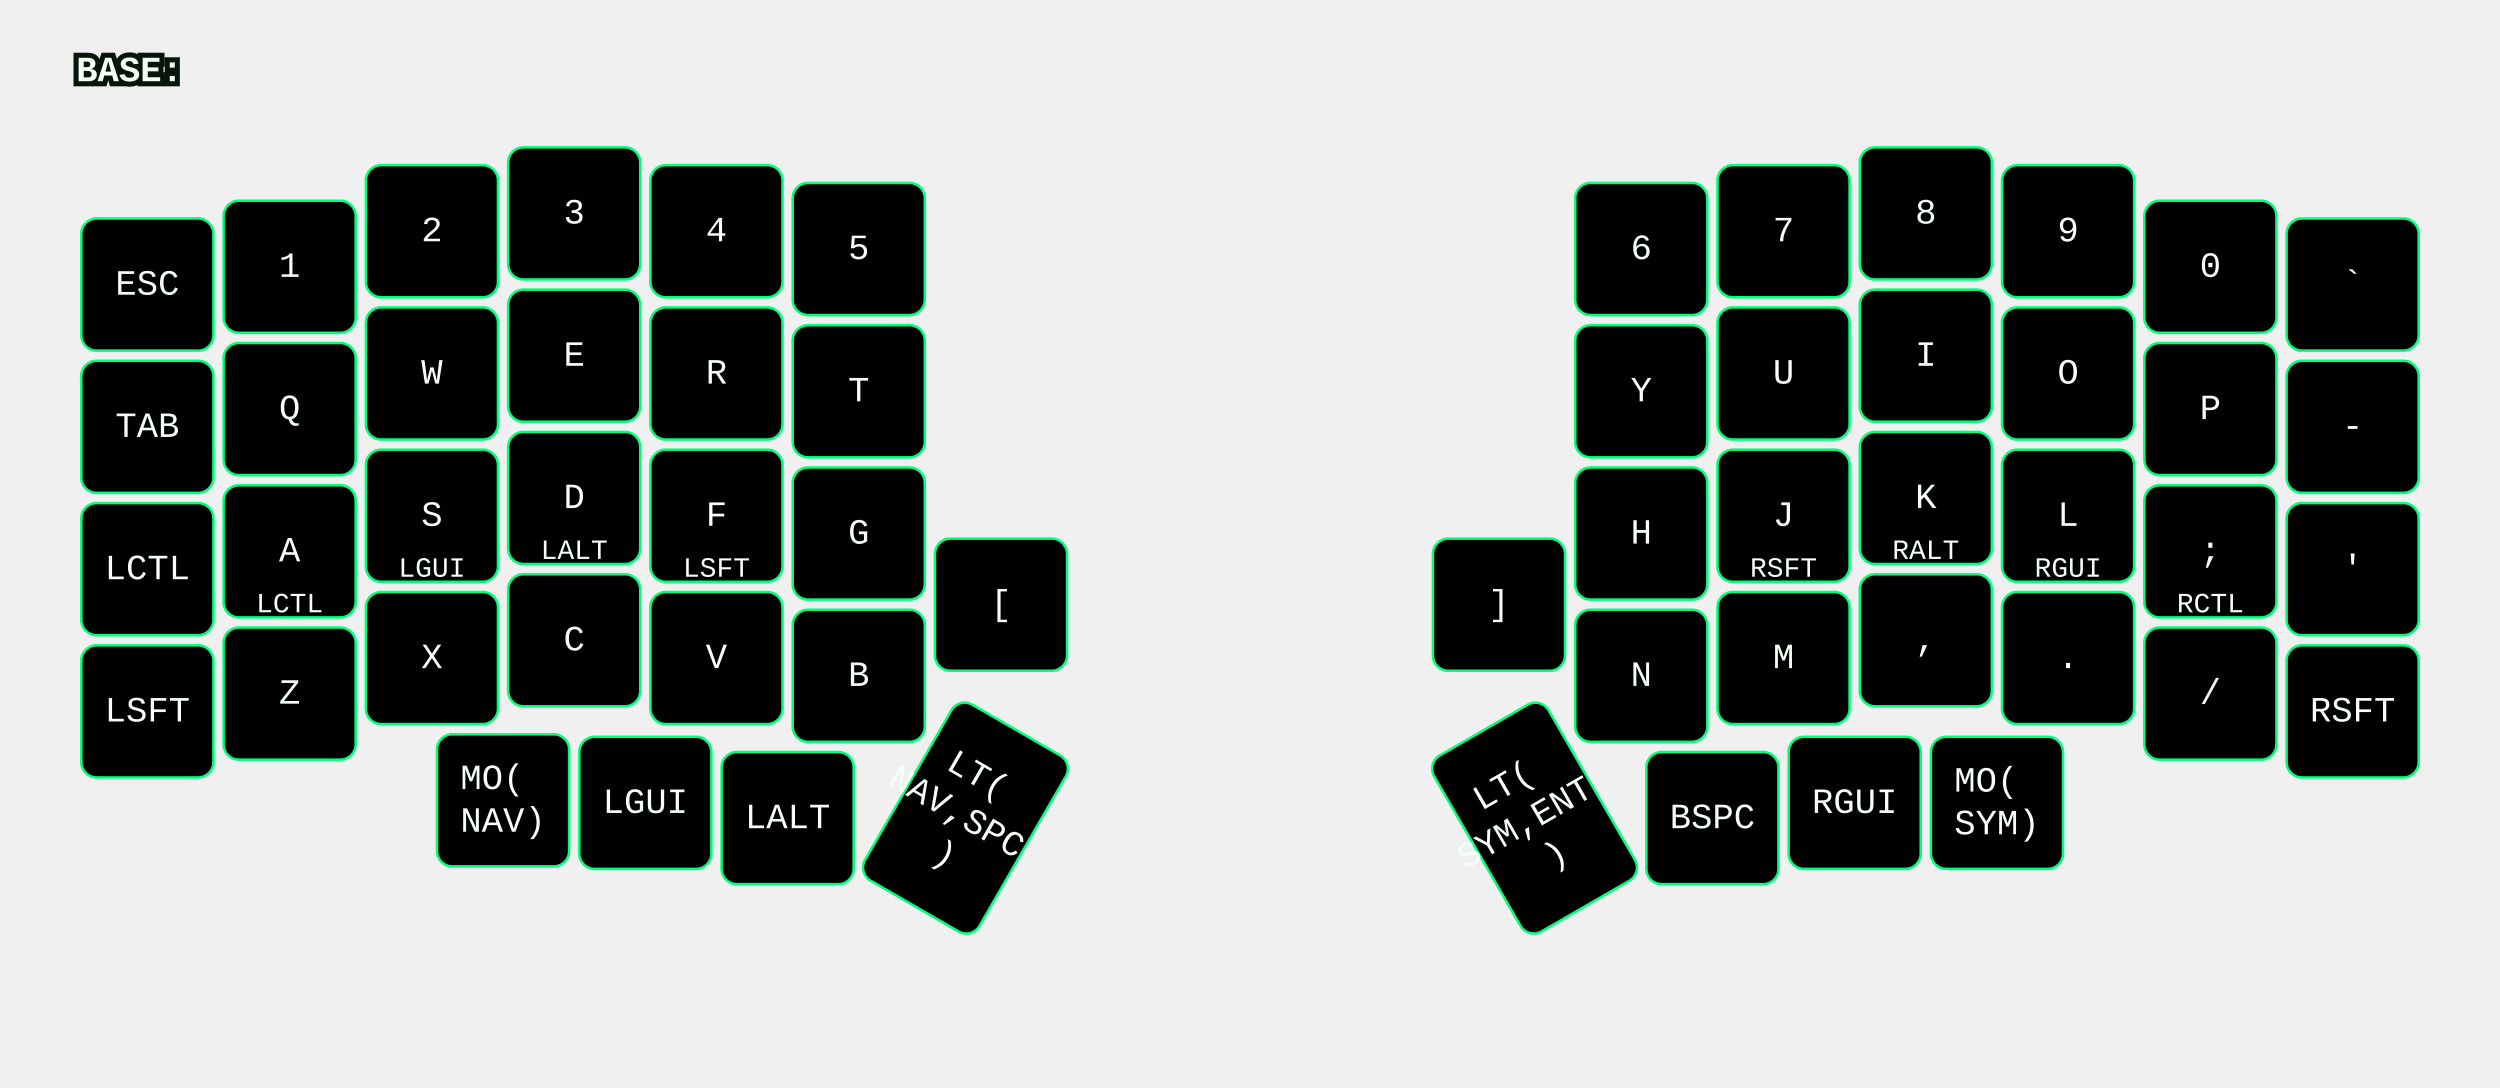
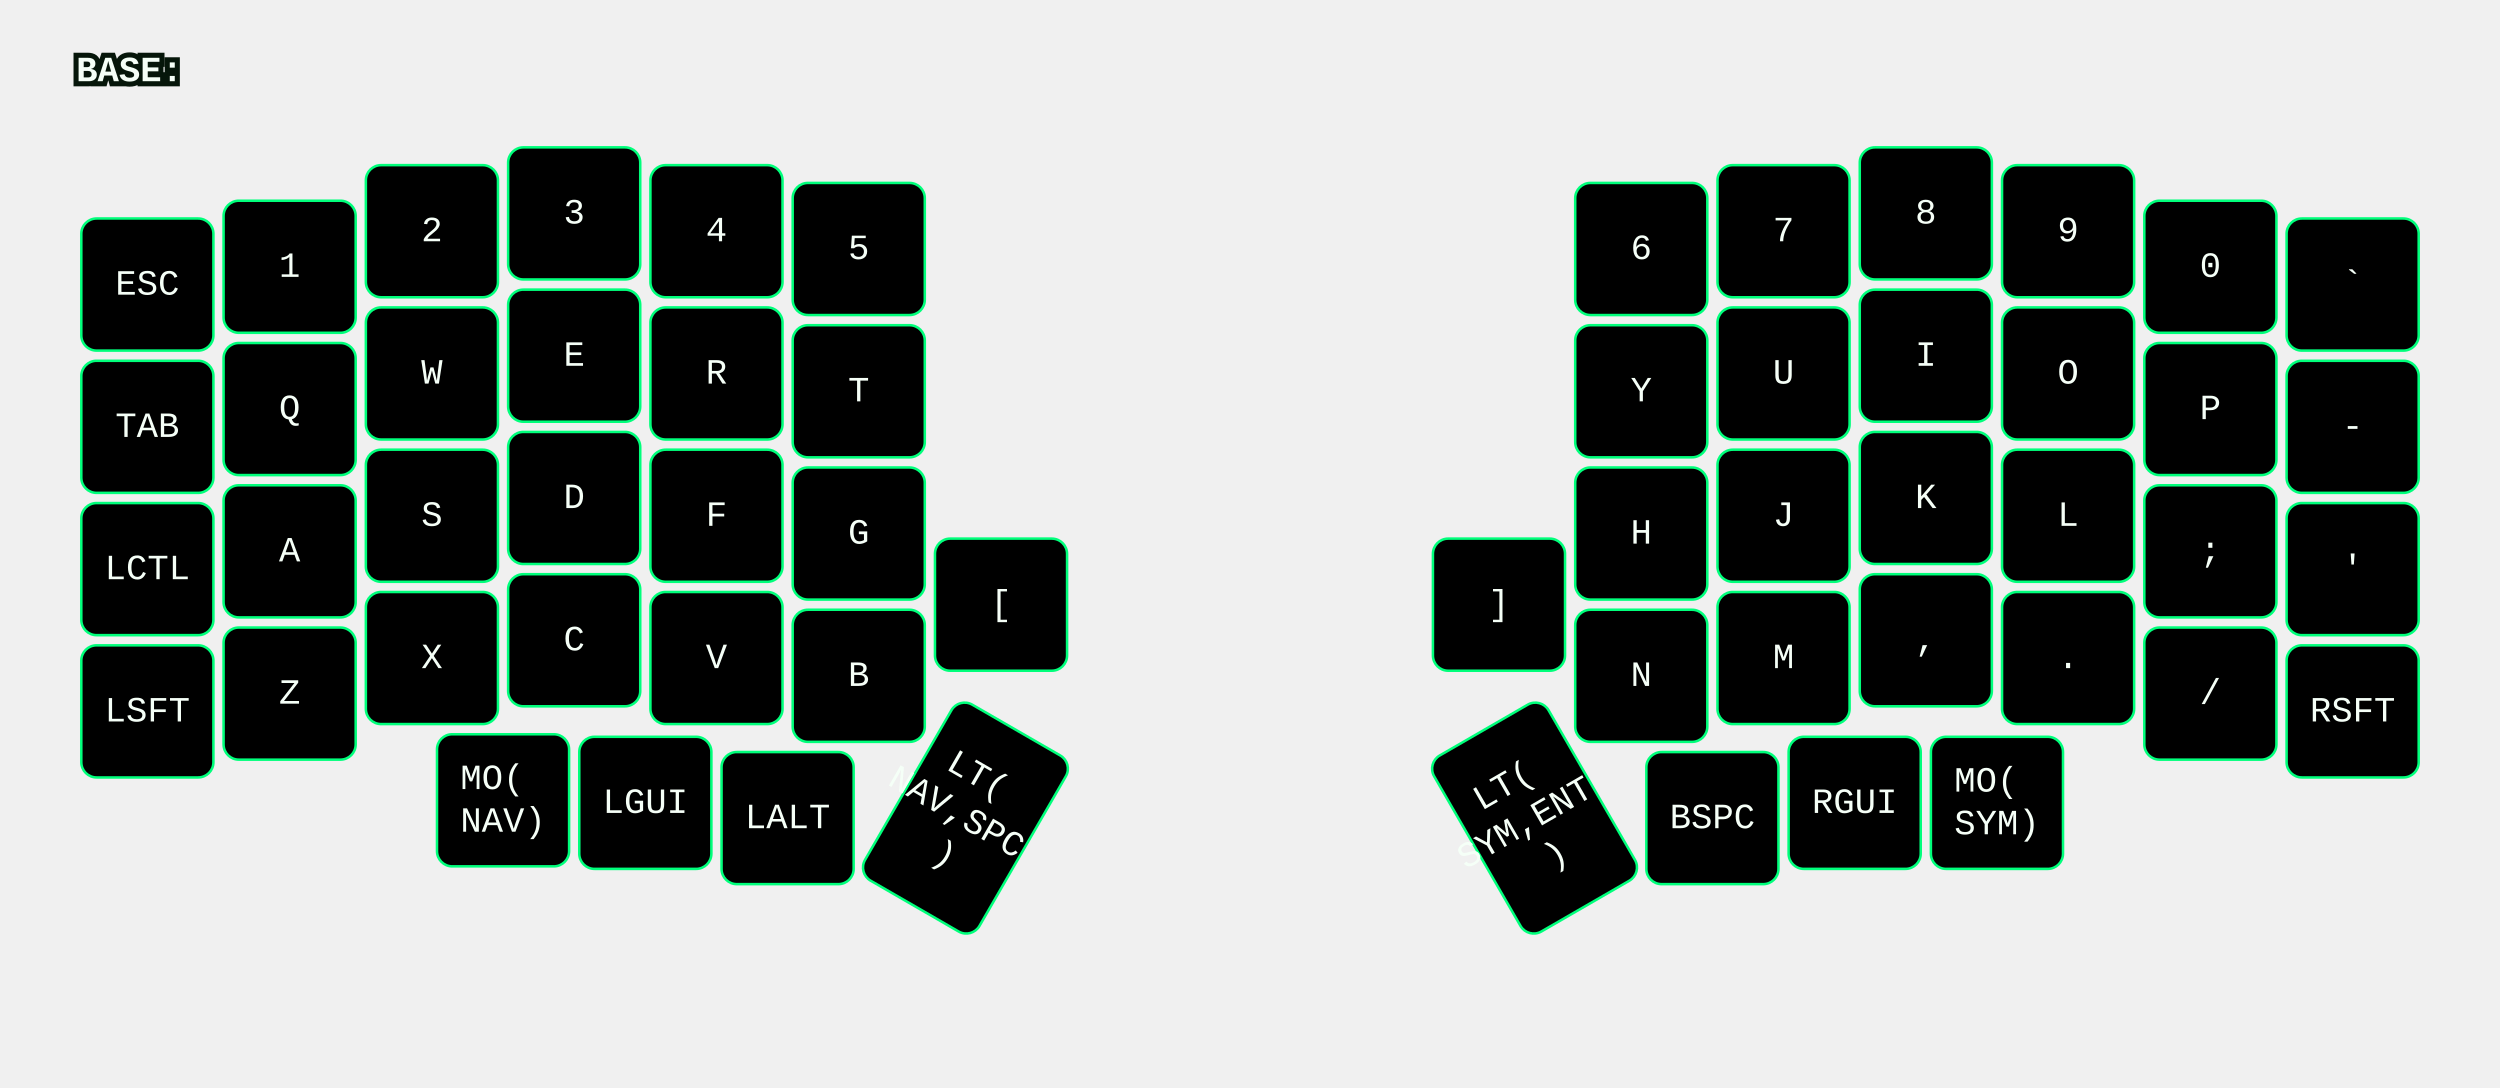
<svg xmlns="http://www.w3.org/2000/svg" width="984" height="428" viewBox="0 0 984 428" class="keymap">
  <style>/* inherit to force styles through use tags */
svg path {
    fill: inherit;
}

/* font and background color specifications */
svg.keymap {
    font-family: SFMono-Regular,Consolas,Liberation Mono,Menlo,monospace;
    font-size: 14px;
    font-kerning: normal;
    text-rendering: optimizeLegibility;
    fill: #24292e;
}

/* default key styling */
rect.key {
    fill: #f6f8fa;
}

rect.key, rect.combo {
    stroke: #c9cccf;
    stroke-width: 1;
}

/* default key side styling, only used is draw_key_sides is set */
rect.side {
    filter: brightness(90%);
}

/* color accent for combo boxes */
rect.combo, rect.combo-separate {
    fill: #cdf;
}

/* color accent for held keys */
rect.held, rect.combo.held {
    fill: #fdd;
}

/* color accent for ghost (optional) keys */
rect.ghost, rect.combo.ghost {
    stroke-dasharray: 4, 4;
    stroke-width: 2;
}

text {
    text-anchor: middle;
    dominant-baseline: middle;
}

/* styling for layer labels */
text.label {
    font-weight: bold;
    text-anchor: start;
    stroke: white;
    stroke-width: 4;
    paint-order: stroke;
}

/* styling for optional footer */
text.footer {
    text-anchor: end;
    dominant-baseline: auto;
    stroke: white;
    stroke-width: 4;
    paint-order: stroke;
}

/* styling for combo tap, and key non-tap label text */
text.combo, text.hold, text.shifted, text.left, text.right {
    font-size: 11px;
}

text.hold {
    text-anchor: middle;
    dominant-baseline: auto;
}

text.shifted {
    text-anchor: middle;
    dominant-baseline: hanging;
}

text.left {
    text-anchor: start;
}

text.right {
    text-anchor: end;
}

text.layer-activator {
    text-decoration: underline;
}

/* styling for hold/shifted label text in combo box */
text.combo.hold, text.combo.shifted, text.combo.left, text.combo.right {
    font-size: 8px;
}

/* lighter symbol for transparent keys */
text.trans {
    fill: #7b7e81;
}

/* styling for combo dendrons */
path.combo {
    stroke-width: 1;
    stroke: gray;
    fill: none;
}

/* Start Tabler Icons Cleanup */
/* cannot use height/width with glyphs */
.icon-tabler &gt; path {
    fill: inherit;
    stroke: inherit;
    stroke-width: 2;
}
/* hide tabler's default box */
.icon-tabler &gt; path[stroke="none"][fill="none"] {
    visibility: hidden;
}
/* End Tabler Icons Cleanup */

svg.keymap { fill: #d1d6db; }
rect.key { fill: #3f4750; }
rect.key, rect.combo { stroke: #60666c; }
rect.combo, rect.combo-separate { fill: #1f3d7a; }
rect.held, rect.combo.held { fill: #854747; }
text.label, text.footer { stroke: black; }
text.trans { fill: #7e8184; }
path.combo { stroke: #7f7f7f; }

svg.keymap {
  background: #06160a;
  fill: #f5fff7;
}
rect.key {
  fill: #000000;
}
rect.key, rect.combo {
  stroke: #00ff7b;
  stroke-width: 1;
}
rect.combo, rect.combo-separate {
  fill: #0d2a18;
}
rect.held, rect.combo.held {
  fill: #133622;
}
text.label, text.footer {
  stroke: #06160a;
}
text.trans {
  fill: #3d5f4b;
}
path.combo {
  stroke: #00ff7b;
}
</style>
  <g transform="translate(30, 0)" class="layer-BASE">
    <text x="0" y="28" class="label" id="BASE">BASE:</text>
    <g transform="translate(0, 56)">
      <g transform="translate(28, 56)" class="key keypos-0">
        <rect rx="6" ry="6" x="-26" y="-26" width="52" height="52" class="key" />
        <text x="0" y="0" class="key tap">ESC</text>
      </g>
      <g transform="translate(84, 49)" class="key keypos-1">
        <rect rx="6" ry="6" x="-26" y="-26" width="52" height="52" class="key" />
        <text x="0" y="0" class="key tap">1</text>
      </g>
      <g transform="translate(140, 35)" class="key keypos-2">
        <rect rx="6" ry="6" x="-26" y="-26" width="52" height="52" class="key" />
        <text x="0" y="0" class="key tap">2</text>
      </g>
      <g transform="translate(196, 28)" class="key keypos-3">
        <rect rx="6" ry="6" x="-26" y="-26" width="52" height="52" class="key" />
        <text x="0" y="0" class="key tap">3</text>
      </g>
      <g transform="translate(252, 35)" class="key keypos-4">
        <rect rx="6" ry="6" x="-26" y="-26" width="52" height="52" class="key" />
        <text x="0" y="0" class="key tap">4</text>
      </g>
      <g transform="translate(308, 42)" class="key keypos-5">
        <rect rx="6" ry="6" x="-26" y="-26" width="52" height="52" class="key" />
        <text x="0" y="0" class="key tap">5</text>
      </g>
      <g transform="translate(616, 42)" class="key keypos-6">
        <rect rx="6" ry="6" x="-26" y="-26" width="52" height="52" class="key" />
        <text x="0" y="0" class="key tap">6</text>
      </g>
      <g transform="translate(672, 35)" class="key keypos-7">
        <rect rx="6" ry="6" x="-26" y="-26" width="52" height="52" class="key" />
        <text x="0" y="0" class="key tap">7</text>
      </g>
      <g transform="translate(728, 28)" class="key keypos-8">
        <rect rx="6" ry="6" x="-26" y="-26" width="52" height="52" class="key" />
        <text x="0" y="0" class="key tap">8</text>
      </g>
      <g transform="translate(784, 35)" class="key keypos-9">
        <rect rx="6" ry="6" x="-26" y="-26" width="52" height="52" class="key" />
        <text x="0" y="0" class="key tap">9</text>
      </g>
      <g transform="translate(840, 49)" class="key keypos-10">
        <rect rx="6" ry="6" x="-26" y="-26" width="52" height="52" class="key" />
        <text x="0" y="0" class="key tap">0</text>
      </g>
      <g transform="translate(896, 56)" class="key keypos-11">
        <rect rx="6" ry="6" x="-26" y="-26" width="52" height="52" class="key" />
        <text x="0" y="0" class="key tap">`</text>
      </g>
      <g transform="translate(28, 112)" class="key keypos-12">
        <rect rx="6" ry="6" x="-26" y="-26" width="52" height="52" class="key" />
        <text x="0" y="0" class="key tap">TAB</text>
      </g>
      <g transform="translate(84, 105)" class="key keypos-13">
        <rect rx="6" ry="6" x="-26" y="-26" width="52" height="52" class="key" />
        <text x="0" y="0" class="key tap">Q</text>
      </g>
      <g transform="translate(140, 91)" class="key keypos-14">
        <rect rx="6" ry="6" x="-26" y="-26" width="52" height="52" class="key" />
        <text x="0" y="0" class="key tap">W</text>
      </g>
      <g transform="translate(196, 84)" class="key keypos-15">
        <rect rx="6" ry="6" x="-26" y="-26" width="52" height="52" class="key" />
        <text x="0" y="0" class="key tap">E</text>
      </g>
      <g transform="translate(252, 91)" class="key keypos-16">
        <rect rx="6" ry="6" x="-26" y="-26" width="52" height="52" class="key" />
        <text x="0" y="0" class="key tap">R</text>
      </g>
      <g transform="translate(308, 98)" class="key keypos-17">
        <rect rx="6" ry="6" x="-26" y="-26" width="52" height="52" class="key" />
        <text x="0" y="0" class="key tap">T</text>
      </g>
      <g transform="translate(616, 98)" class="key keypos-18">
        <rect rx="6" ry="6" x="-26" y="-26" width="52" height="52" class="key" />
        <text x="0" y="0" class="key tap">Y</text>
      </g>
      <g transform="translate(672, 91)" class="key keypos-19">
        <rect rx="6" ry="6" x="-26" y="-26" width="52" height="52" class="key" />
        <text x="0" y="0" class="key tap">U</text>
      </g>
      <g transform="translate(728, 84)" class="key keypos-20">
        <rect rx="6" ry="6" x="-26" y="-26" width="52" height="52" class="key" />
        <text x="0" y="0" class="key tap">I</text>
      </g>
      <g transform="translate(784, 91)" class="key keypos-21">
        <rect rx="6" ry="6" x="-26" y="-26" width="52" height="52" class="key" />
        <text x="0" y="0" class="key tap">O</text>
      </g>
      <g transform="translate(840, 105)" class="key keypos-22">
        <rect rx="6" ry="6" x="-26" y="-26" width="52" height="52" class="key" />
        <text x="0" y="0" class="key tap">P</text>
      </g>
      <g transform="translate(896, 112)" class="key keypos-23">
        <rect rx="6" ry="6" x="-26" y="-26" width="52" height="52" class="key" />
        <text x="0" y="0" class="key tap">-</text>
      </g>
      <g transform="translate(28, 168)" class="key keypos-24">
        <rect rx="6" ry="6" x="-26" y="-26" width="52" height="52" class="key" />
        <text x="0" y="0" class="key tap">LCTL</text>
      </g>
      <g transform="translate(84, 161)" class="key keypos-25">
        <rect rx="6" ry="6" x="-26" y="-26" width="52" height="52" class="key" />
        <text x="0" y="0" class="key tap">A</text>
-         <text x="0" y="24" class="key hold">LCTL</text>
      </g>
      <g transform="translate(140, 147)" class="key keypos-26">
        <rect rx="6" ry="6" x="-26" y="-26" width="52" height="52" class="key" />
        <text x="0" y="0" class="key tap">S</text>
-         <text x="0" y="24" class="key hold">LGUI</text>
      </g>
      <g transform="translate(196, 140)" class="key keypos-27">
        <rect rx="6" ry="6" x="-26" y="-26" width="52" height="52" class="key" />
        <text x="0" y="0" class="key tap">D</text>
-         <text x="0" y="24" class="key hold">LALT</text>
      </g>
      <g transform="translate(252, 147)" class="key keypos-28">
        <rect rx="6" ry="6" x="-26" y="-26" width="52" height="52" class="key" />
        <text x="0" y="0" class="key tap">F</text>
-         <text x="0" y="24" class="key hold">LSFT</text>
      </g>
      <g transform="translate(308, 154)" class="key keypos-29">
        <rect rx="6" ry="6" x="-26" y="-26" width="52" height="52" class="key" />
        <text x="0" y="0" class="key tap">G</text>
      </g>
      <g transform="translate(616, 154)" class="key keypos-30">
        <rect rx="6" ry="6" x="-26" y="-26" width="52" height="52" class="key" />
        <text x="0" y="0" class="key tap">H</text>
      </g>
      <g transform="translate(672, 147)" class="key keypos-31">
        <rect rx="6" ry="6" x="-26" y="-26" width="52" height="52" class="key" />
        <text x="0" y="0" class="key tap">J</text>
-         <text x="0" y="24" class="key hold">RSFT</text>
      </g>
      <g transform="translate(728, 140)" class="key keypos-32">
        <rect rx="6" ry="6" x="-26" y="-26" width="52" height="52" class="key" />
        <text x="0" y="0" class="key tap">K</text>
-         <text x="0" y="24" class="key hold">RALT</text>
      </g>
      <g transform="translate(784, 147)" class="key keypos-33">
        <rect rx="6" ry="6" x="-26" y="-26" width="52" height="52" class="key" />
        <text x="0" y="0" class="key tap">L</text>
-         <text x="0" y="24" class="key hold">RGUI</text>
      </g>
      <g transform="translate(840, 161)" class="key keypos-34">
        <rect rx="6" ry="6" x="-26" y="-26" width="52" height="52" class="key" />
        <text x="0" y="0" class="key tap">;</text>
-         <text x="0" y="24" class="key hold">RCTL</text>
      </g>
      <g transform="translate(896, 168)" class="key keypos-35">
        <rect rx="6" ry="6" x="-26" y="-26" width="52" height="52" class="key" />
        <text x="0" y="0" class="key tap">'</text>
      </g>
      <g transform="translate(28, 224)" class="key keypos-36">
        <rect rx="6" ry="6" x="-26" y="-26" width="52" height="52" class="key" />
        <text x="0" y="0" class="key tap">LSFT</text>
      </g>
      <g transform="translate(84, 217)" class="key keypos-37">
        <rect rx="6" ry="6" x="-26" y="-26" width="52" height="52" class="key" />
        <text x="0" y="0" class="key tap">Z</text>
      </g>
      <g transform="translate(140, 203)" class="key keypos-38">
        <rect rx="6" ry="6" x="-26" y="-26" width="52" height="52" class="key" />
        <text x="0" y="0" class="key tap">X</text>
      </g>
      <g transform="translate(196, 196)" class="key keypos-39">
        <rect rx="6" ry="6" x="-26" y="-26" width="52" height="52" class="key" />
        <text x="0" y="0" class="key tap">C</text>
      </g>
      <g transform="translate(252, 203)" class="key keypos-40">
        <rect rx="6" ry="6" x="-26" y="-26" width="52" height="52" class="key" />
        <text x="0" y="0" class="key tap">V</text>
      </g>
      <g transform="translate(308, 210)" class="key keypos-41">
        <rect rx="6" ry="6" x="-26" y="-26" width="52" height="52" class="key" />
        <text x="0" y="0" class="key tap">B</text>
      </g>
      <g transform="translate(364, 182)" class="key keypos-42">
        <rect rx="6" ry="6" x="-26" y="-26" width="52" height="52" class="key" />
        <text x="0" y="0" class="key tap">[</text>
      </g>
      <g transform="translate(560, 182)" class="key keypos-43">
        <rect rx="6" ry="6" x="-26" y="-26" width="52" height="52" class="key" />
        <text x="0" y="0" class="key tap">]</text>
      </g>
      <g transform="translate(616, 210)" class="key keypos-44">
        <rect rx="6" ry="6" x="-26" y="-26" width="52" height="52" class="key" />
        <text x="0" y="0" class="key tap">N</text>
      </g>
      <g transform="translate(672, 203)" class="key keypos-45">
        <rect rx="6" ry="6" x="-26" y="-26" width="52" height="52" class="key" />
        <text x="0" y="0" class="key tap">M</text>
      </g>
      <g transform="translate(728, 196)" class="key keypos-46">
        <rect rx="6" ry="6" x="-26" y="-26" width="52" height="52" class="key" />
        <text x="0" y="0" class="key tap">,</text>
      </g>
      <g transform="translate(784, 203)" class="key keypos-47">
        <rect rx="6" ry="6" x="-26" y="-26" width="52" height="52" class="key" />
        <text x="0" y="0" class="key tap">.</text>
      </g>
      <g transform="translate(840, 217)" class="key keypos-48">
        <rect rx="6" ry="6" x="-26" y="-26" width="52" height="52" class="key" />
        <text x="0" y="0" class="key tap">/</text>
      </g>
      <g transform="translate(896, 224)" class="key keypos-49">
        <rect rx="6" ry="6" x="-26" y="-26" width="52" height="52" class="key" />
        <text x="0" y="0" class="key tap">RSFT</text>
      </g>
      <g transform="translate(168, 259)" class="key keypos-50">
        <rect rx="6" ry="6" x="-26" y="-26" width="52" height="52" class="key" />
        <text x="0" y="0" class="key tap">
          <tspan x="0" dy="-0.6em">MO(</tspan>
          <tspan x="0" dy="1.2em">NAV)</tspan>
        </text>
      </g>
      <g transform="translate(224, 260)" class="key keypos-51">
        <rect rx="6" ry="6" x="-26" y="-26" width="52" height="52" class="key" />
        <text x="0" y="0" class="key tap">LGUI</text>
      </g>
      <g transform="translate(280, 266)" class="key keypos-52">
        <rect rx="6" ry="6" x="-26" y="-26" width="52" height="52" class="key" />
        <text x="0" y="0" class="key tap">LALT</text>
      </g>
      <g transform="translate(350, 266) rotate(30.0)" class="key keypos-53">
        <rect rx="6" ry="6" x="-26" y="-40" width="52" height="80" class="key" />
        <text x="0" y="0" class="key tap">
          <tspan x="0" dy="-1.2em">LT(</tspan>
          <tspan x="0" dy="1.2em">NAV,SPC</tspan>
          <tspan x="0" dy="1.2em">)</tspan>
        </text>
      </g>
      <g transform="translate(574, 266) rotate(-30.0)" class="key keypos-54">
        <rect rx="6" ry="6" x="-26" y="-40" width="52" height="80" class="key" />
        <text x="0" y="0" class="key tap">
          <tspan x="0" dy="-1.2em">LT(</tspan>
          <tspan x="0" dy="1.2em">SYM,ENT</tspan>
          <tspan x="0" dy="1.2em">)</tspan>
        </text>
      </g>
      <g transform="translate(644, 266)" class="key keypos-55">
        <rect rx="6" ry="6" x="-26" y="-26" width="52" height="52" class="key" />
        <text x="0" y="0" class="key tap">BSPC</text>
      </g>
      <g transform="translate(700, 260)" class="key keypos-56">
        <rect rx="6" ry="6" x="-26" y="-26" width="52" height="52" class="key" />
        <text x="0" y="0" class="key tap">RGUI</text>
      </g>
      <g transform="translate(756, 260)" class="key keypos-57">
        <rect rx="6" ry="6" x="-26" y="-26" width="52" height="52" class="key" />
        <text x="0" y="0" class="key tap">
          <tspan x="0" dy="-0.6em">MO(</tspan>
          <tspan x="0" dy="1.2em">SYM)</tspan>
        </text>
      </g>
    </g>
  </g>
</svg>
